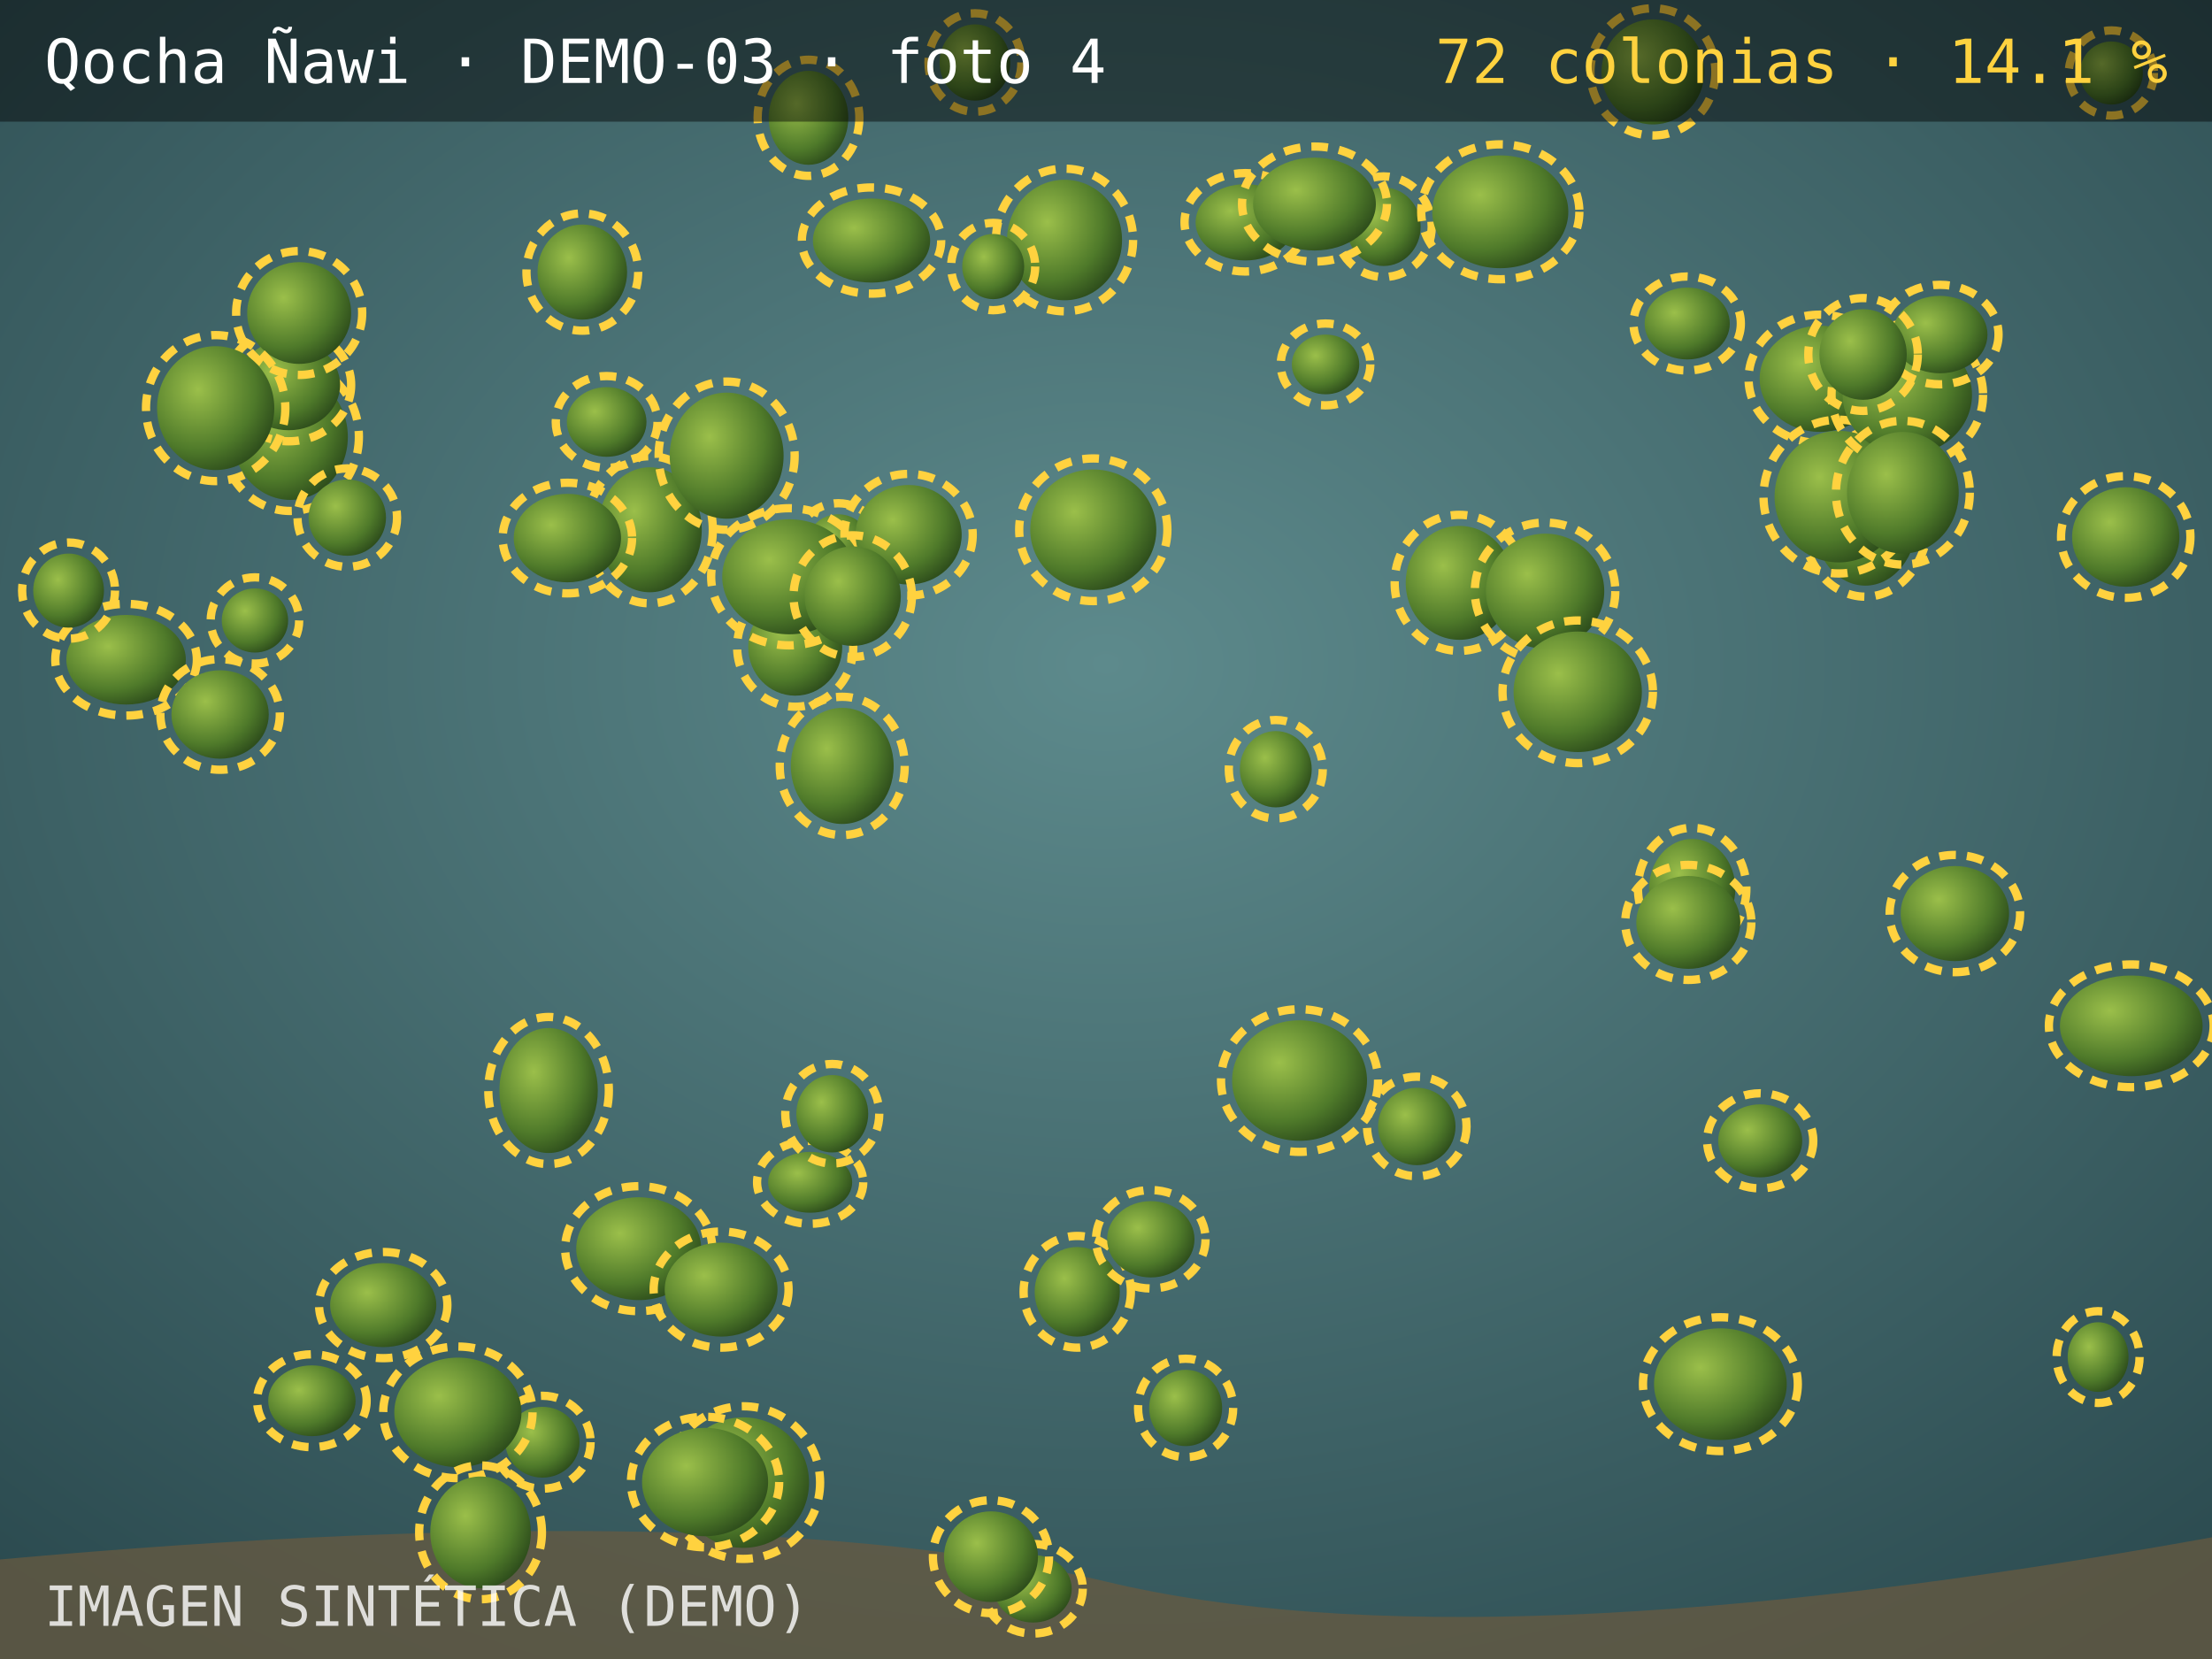
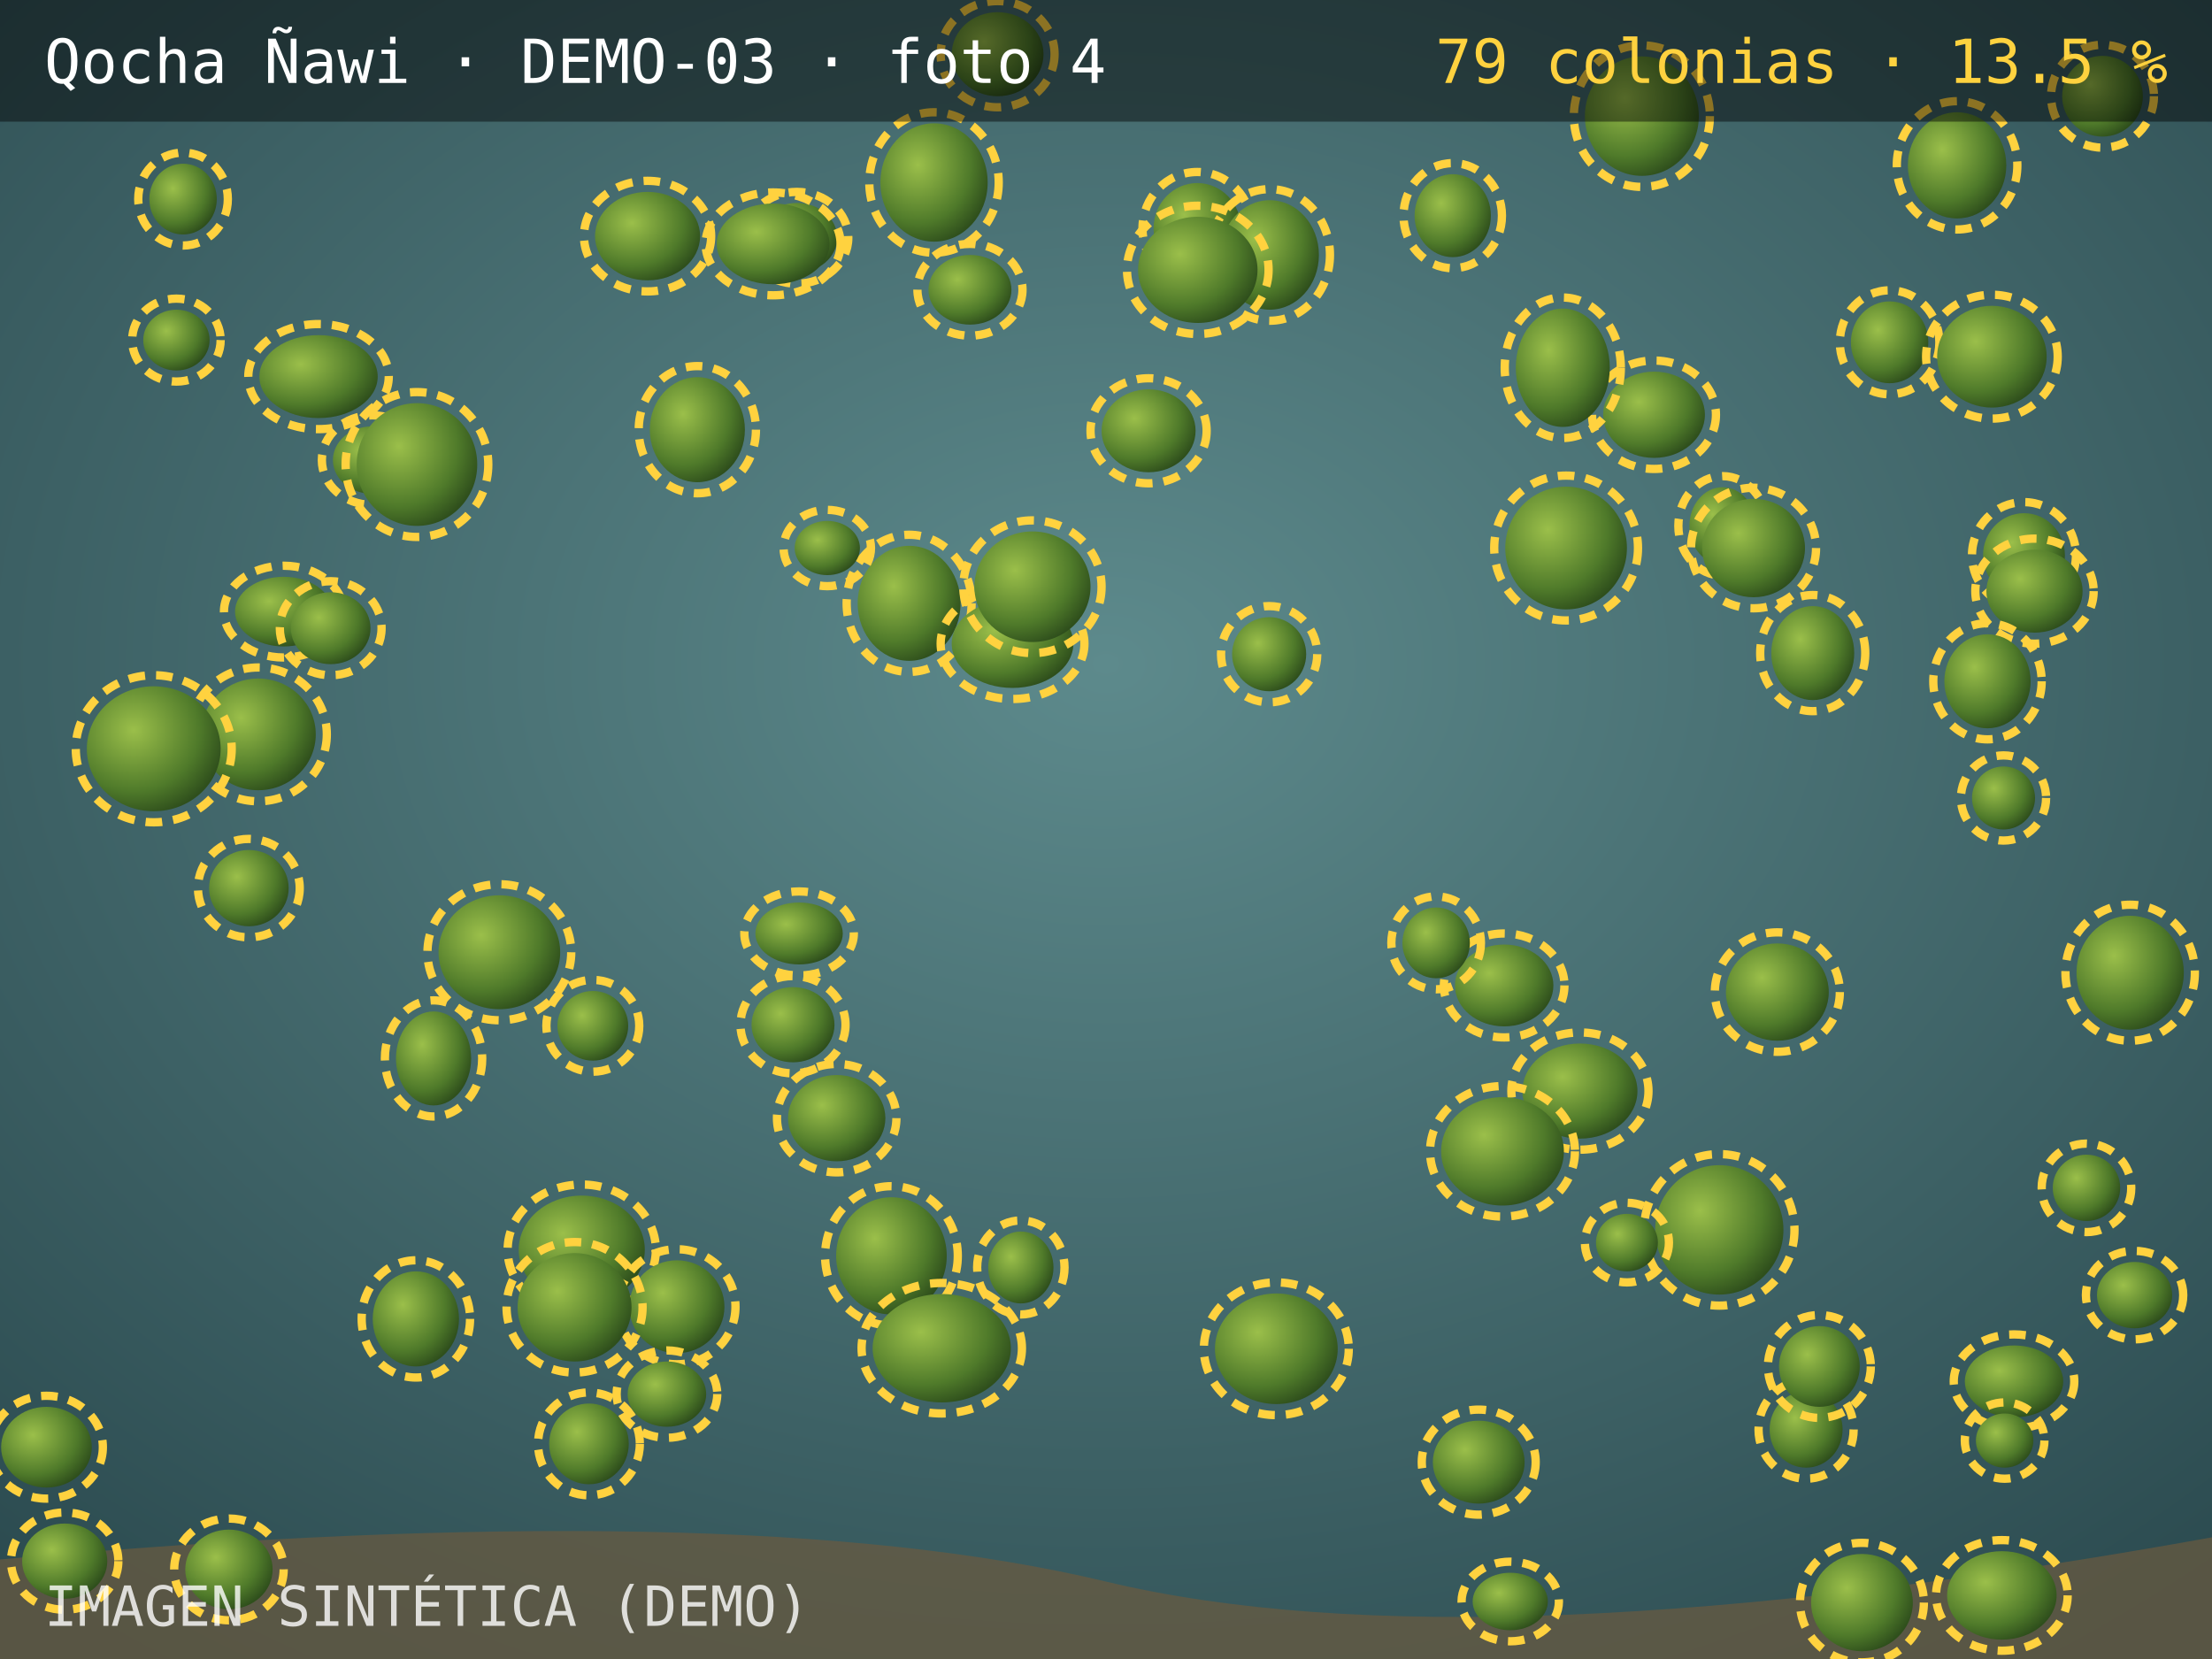
<svg xmlns="http://www.w3.org/2000/svg" viewBox="0 0 400 300">
  <defs>
    <radialGradient id="w" cx="50%" cy="40%" r="75%">
      <stop offset="0" stop-color="#5d8a8c" />
      <stop offset="1" stop-color="#2b4a4f" />
    </radialGradient>
    <radialGradient id="c" cx="35%" cy="35%" r="70%">
      <stop offset="0" stop-color="#9bbf4a" />
      <stop offset=".7" stop-color="#4f7a2a" />
      <stop offset="1" stop-color="#2f4f1c" />
    </radialGradient>
  </defs>
  <rect width="400" height="300" fill="url(#w)" />
  <path d="M0 282 Q 133.333 270 200 286 T 400 278 V 300 H 0 Z" fill="#6b5a3e" opacity=".7" />
  <g>
-     <ellipse cx="186.8" cy="287.3" rx="7" ry="6.1" fill="url(#c)" />
-     <ellipse cx="186.8" cy="287.3" rx="9" ry="8.1" fill="none" stroke="#ffd23f" stroke-width="1.5" stroke-dasharray="3 2" />
-   </g>
-   <g>
-     <ellipse cx="146.2" cy="21.3" rx="7.2" ry="8.5" fill="url(#c)" />
-     <ellipse cx="146.2" cy="21.3" rx="9.2" ry="10.5" fill="none" stroke="#ffd23f" stroke-width="1.5" stroke-dasharray="3 2" />
-   </g>
-   <g>
-     <ellipse cx="69.3" cy="236" rx="9.6" ry="7.6" fill="url(#c)" />
-     <ellipse cx="69.3" cy="236" rx="11.6" ry="9.6" fill="none" stroke="#ffd23f" stroke-width="1.5" stroke-dasharray="3 2" />
-   </g>
-   <g>
-     <ellipse cx="98.1" cy="260.8" rx="6.7" ry="6.4" fill="url(#c)" />
-     <ellipse cx="98.1" cy="260.8" rx="8.7" ry="8.4" fill="none" stroke="#ffd23f" stroke-width="1.5" stroke-dasharray="3 2" />
-   </g>
-   <g>
-     <ellipse cx="52.5" cy="79" rx="10.4" ry="11.4" fill="url(#c)" />
-     <ellipse cx="52.5" cy="79" rx="12.4" ry="13.4" fill="none" stroke="#ffd23f" stroke-width="1.5" stroke-dasharray="3 2" />
-   </g>
-   <g>
-     <ellipse cx="329.1" cy="68.5" rx="10.9" ry="9.6" fill="url(#c)" />
-     <ellipse cx="329.1" cy="68.5" rx="12.9" ry="11.6" fill="none" stroke="#ffd23f" stroke-width="1.5" stroke-dasharray="3 2" />
-   </g>
-   <g>
-     <ellipse cx="197.7" cy="95.8" rx="11.4" ry="10.9" fill="url(#c)" />
-     <ellipse cx="197.7" cy="95.8" rx="13.4" ry="12.9" fill="none" stroke="#ffd23f" stroke-width="1.5" stroke-dasharray="3 2" />
-   </g>
-   <g>
-     <ellipse cx="22.8" cy="119.3" rx="10.8" ry="8.1" fill="url(#c)" />
-     <ellipse cx="22.8" cy="119.3" rx="12.8" ry="10.1" fill="none" stroke="#ffd23f" stroke-width="1.5" stroke-dasharray="3 2" />
-   </g>
-   <g>
-     <ellipse cx="194.8" cy="233.6" rx="7.7" ry="8.1" fill="url(#c)" />
-     <ellipse cx="194.8" cy="233.6" rx="9.7" ry="10.1" fill="none" stroke="#ffd23f" stroke-width="1.5" stroke-dasharray="3 2" />
-   </g>
-   <g>
-     <ellipse cx="151.6" cy="98.5" rx="5.7" ry="5.5" fill="url(#c)" />
-     <ellipse cx="151.6" cy="98.5" rx="7.7" ry="7.5" fill="none" stroke="#ffd23f" stroke-width="1.5" stroke-dasharray="3 2" />
-   </g>
-   <g>
-     <ellipse cx="250.2" cy="41" rx="6.7" ry="7.1" fill="url(#c)" />
-     <ellipse cx="250.2" cy="41" rx="8.7" ry="9.1" fill="none" stroke="#ffd23f" stroke-width="1.5" stroke-dasharray="3 2" />
-   </g>
-   <g>
-     <ellipse cx="208.1" cy="224.1" rx="7.9" ry="6.9" fill="url(#c)" />
-     <ellipse cx="208.1" cy="224.1" rx="9.9" ry="8.9" fill="none" stroke="#ffd23f" stroke-width="1.5" stroke-dasharray="3 2" />
-   </g>
-   <g>
-     <ellipse cx="62.8" cy="93.6" rx="7" ry="6.9" fill="url(#c)" />
-     <ellipse cx="62.8" cy="93.6" rx="9" ry="8.9" fill="none" stroke="#ffd23f" stroke-width="1.5" stroke-dasharray="3 2" />
-   </g>
-   <g>
-     <ellipse cx="271.3" cy="38.3" rx="12.3" ry="10.2" fill="url(#c)" />
-     <ellipse cx="271.3" cy="38.3" rx="14.3" ry="12.2" fill="none" stroke="#ffd23f" stroke-width="1.5" stroke-dasharray="3 2" />
-   </g>
-   <g>
-     <ellipse cx="117.5" cy="95.8" rx="9.4" ry="11.3" fill="url(#c)" />
-     <ellipse cx="117.5" cy="95.8" rx="11.4" ry="13.3" fill="none" stroke="#ffd23f" stroke-width="1.5" stroke-dasharray="3 2" />
-   </g>
-   <g>
-     <ellipse cx="152.3" cy="138.5" rx="9.3" ry="10.5" fill="url(#c)" />
-     <ellipse cx="152.3" cy="138.5" rx="11.3" ry="12.5" fill="none" stroke="#ffd23f" stroke-width="1.5" stroke-dasharray="3 2" />
-   </g>
-   <g>
-     <ellipse cx="239.7" cy="65.9" rx="6.1" ry="5.4" fill="url(#c)" />
-     <ellipse cx="239.7" cy="65.9" rx="8.1" ry="7.4" fill="none" stroke="#ffd23f" stroke-width="1.5" stroke-dasharray="3 2" />
-   </g>
-   <g>
-     <ellipse cx="12.4" cy="106.8" rx="6.4" ry="6.7" fill="url(#c)" />
-     <ellipse cx="12.4" cy="106.8" rx="8.4" ry="8.7" fill="none" stroke="#ffd23f" stroke-width="1.5" stroke-dasharray="3 2" />
-   </g>
-   <g>
-     <ellipse cx="115.5" cy="225.8" rx="11.3" ry="9.3" fill="url(#c)" />
-     <ellipse cx="115.5" cy="225.8" rx="13.3" ry="11.3" fill="none" stroke="#ffd23f" stroke-width="1.5" stroke-dasharray="3 2" />
-   </g>
-   <g>
-     <ellipse cx="179.2" cy="281.5" rx="8.5" ry="8.2" fill="url(#c)" />
-     <ellipse cx="179.2" cy="281.5" rx="10.5" ry="10.2" fill="none" stroke="#ffd23f" stroke-width="1.5" stroke-dasharray="3 2" />
-   </g>
-   <g>
-     <ellipse cx="105.3" cy="49.2" rx="8.1" ry="8.6" fill="url(#c)" />
-     <ellipse cx="105.3" cy="49.2" rx="10.1" ry="10.6" fill="none" stroke="#ffd23f" stroke-width="1.5" stroke-dasharray="3 2" />
-   </g>
-   <g>
-     <ellipse cx="337.3" cy="94.1" rx="9.4" ry="11.8" fill="url(#c)" />
-     <ellipse cx="337.3" cy="94.1" rx="11.4" ry="13.8" fill="none" stroke="#ffd23f" stroke-width="1.5" stroke-dasharray="3 2" />
-   </g>
-   <g>
-     <ellipse cx="214.4" cy="254.6" rx="6.6" ry="6.9" fill="url(#c)" />
-     <ellipse cx="214.4" cy="254.6" rx="8.6" ry="8.9" fill="none" stroke="#ffd23f" stroke-width="1.5" stroke-dasharray="3 2" />
-   </g>
-   <g>
-     <ellipse cx="305.1" cy="58.5" rx="7.7" ry="6.5" fill="url(#c)" />
-     <ellipse cx="305.1" cy="58.5" rx="9.7" ry="8.5" fill="none" stroke="#ffd23f" stroke-width="1.5" stroke-dasharray="3 2" />
-   </g>
-   <g>
-     <ellipse cx="56.4" cy="253.3" rx="7.9" ry="6.4" fill="url(#c)" />
-     <ellipse cx="56.4" cy="253.3" rx="9.9" ry="8.4" fill="none" stroke="#ffd23f" stroke-width="1.5" stroke-dasharray="3 2" />
-   </g>
-   <g>
-     <ellipse cx="235" cy="195.4" rx="12.2" ry="10.9" fill="url(#c)" />
-     <ellipse cx="235" cy="195.4" rx="14.2" ry="12.9" fill="none" stroke="#ffd23f" stroke-width="1.5" stroke-dasharray="3 2" />
-   </g>
-   <g>
-     <ellipse cx="263.9" cy="105.4" rx="9.7" ry="10.3" fill="url(#c)" />
-     <ellipse cx="263.9" cy="105.4" rx="11.7" ry="12.3" fill="none" stroke="#ffd23f" stroke-width="1.5" stroke-dasharray="3 2" />
-   </g>
-   <g>
-     <ellipse cx="332.5" cy="89.8" rx="11.6" ry="11.9" fill="url(#c)" />
-     <ellipse cx="332.5" cy="89.8" rx="13.6" ry="13.9" fill="none" stroke="#ffd23f" stroke-width="1.5" stroke-dasharray="3 2" />
-   </g>
-   <g>
-     <ellipse cx="381.8" cy="13.2" rx="5.7" ry="5.7" fill="url(#c)" />
-     <ellipse cx="381.8" cy="13.2" rx="7.7" ry="7.7" fill="none" stroke="#ffd23f" stroke-width="1.5" stroke-dasharray="3 2" />
-   </g>
-   <g>
-     <ellipse cx="344.9" cy="71.4" rx="11.7" ry="10.8" fill="url(#c)" />
-     <ellipse cx="344.9" cy="71.4" rx="13.7" ry="12.8" fill="none" stroke="#ffd23f" stroke-width="1.5" stroke-dasharray="3 2" />
-   </g>
-   <g>
-     <ellipse cx="52.2" cy="69.6" rx="9.3" ry="8.2" fill="url(#c)" />
-     <ellipse cx="52.2" cy="69.6" rx="11.3" ry="10.2" fill="none" stroke="#ffd23f" stroke-width="1.5" stroke-dasharray="3 2" />
-   </g>
-   <g>
-     <ellipse cx="109.7" cy="76.3" rx="7.2" ry="6.3" fill="url(#c)" />
-     <ellipse cx="109.7" cy="76.3" rx="9.2" ry="8.3" fill="none" stroke="#ffd23f" stroke-width="1.5" stroke-dasharray="3 2" />
-   </g>
-   <g>
-     <ellipse cx="134.4" cy="268.1" rx="11.9" ry="11.8" fill="url(#c)" />
-     <ellipse cx="134.4" cy="268.1" rx="13.9" ry="13.8" fill="none" stroke="#ffd23f" stroke-width="1.5" stroke-dasharray="3 2" />
-   </g>
-   <g>
-     <ellipse cx="130.4" cy="233.2" rx="10.2" ry="8.5" fill="url(#c)" />
-     <ellipse cx="130.4" cy="233.2" rx="12.2" ry="10.5" fill="none" stroke="#ffd23f" stroke-width="1.5" stroke-dasharray="3 2" />
-   </g>
-   <g>
-     <ellipse cx="143.8" cy="117" rx="8.5" ry="8.8" fill="url(#c)" />
-     <ellipse cx="143.8" cy="117" rx="10.5" ry="10.8" fill="none" stroke="#ffd23f" stroke-width="1.5" stroke-dasharray="3 2" />
-   </g>
-   <g>
-     <ellipse cx="350.8" cy="60.5" rx="8.6" ry="7" fill="url(#c)" />
-     <ellipse cx="350.8" cy="60.5" rx="10.6" ry="9" fill="none" stroke="#ffd23f" stroke-width="1.5" stroke-dasharray="3 2" />
-   </g>
-   <g>
-     <ellipse cx="379.4" cy="245.4" rx="5.5" ry="6.3" fill="url(#c)" />
-     <ellipse cx="379.4" cy="245.4" rx="7.5" ry="8.3" fill="none" stroke="#ffd23f" stroke-width="1.5" stroke-dasharray="3 2" />
-   </g>
-   <g>
-     <ellipse cx="306" cy="160.7" rx="7.8" ry="9" fill="url(#c)" />
-     <ellipse cx="306" cy="160.7" rx="9.8" ry="11" fill="none" stroke="#ffd23f" stroke-width="1.5" stroke-dasharray="3 2" />
-   </g>
-   <g>
-     <ellipse cx="99.2" cy="197.2" rx="8.9" ry="11.3" fill="url(#c)" />
-     <ellipse cx="99.2" cy="197.2" rx="10.9" ry="13.3" fill="none" stroke="#ffd23f" stroke-width="1.5" stroke-dasharray="3 2" />
-   </g>
-   <g>
-     <ellipse cx="176.3" cy="11.3" rx="6.4" ry="6.9" fill="url(#c)" />
-     <ellipse cx="176.3" cy="11.3" rx="8.4" ry="8.9" fill="none" stroke="#ffd23f" stroke-width="1.5" stroke-dasharray="3 2" />
-   </g>
-   <g>
-     <ellipse cx="384.4" cy="97.1" rx="9.7" ry="9" fill="url(#c)" />
-     <ellipse cx="384.4" cy="97.1" rx="11.7" ry="11" fill="none" stroke="#ffd23f" stroke-width="1.5" stroke-dasharray="3 2" />
-   </g>
-   <g>
-     <ellipse cx="54.1" cy="56.6" rx="9.4" ry="9.2" fill="url(#c)" />
-     <ellipse cx="54.1" cy="56.6" rx="11.4" ry="11.2" fill="none" stroke="#ffd23f" stroke-width="1.5" stroke-dasharray="3 2" />
-   </g>
-   <g>
-     <ellipse cx="225.2" cy="40.2" rx="9" ry="6.9" fill="url(#c)" />
-     <ellipse cx="225.2" cy="40.2" rx="11" ry="8.9" fill="none" stroke="#ffd23f" stroke-width="1.5" stroke-dasharray="3 2" />
-   </g>
-   <g>
-     <ellipse cx="46.1" cy="112.2" rx="6" ry="5.8" fill="url(#c)" />
-     <ellipse cx="46.1" cy="112.2" rx="8" ry="7.8" fill="none" stroke="#ffd23f" stroke-width="1.5" stroke-dasharray="3 2" />
-   </g>
-   <g>
-     <ellipse cx="142.7" cy="104.3" rx="12.1" ry="10.4" fill="url(#c)" />
-     <ellipse cx="142.7" cy="104.3" rx="14.1" ry="12.4" fill="none" stroke="#ffd23f" stroke-width="1.5" stroke-dasharray="3 2" />
-   </g>
-   <g>
-     <ellipse cx="82.8" cy="255.4" rx="11.5" ry="9.9" fill="url(#c)" />
-     <ellipse cx="82.8" cy="255.4" rx="13.5" ry="11.9" fill="none" stroke="#ffd23f" stroke-width="1.5" stroke-dasharray="3 2" />
-   </g>
-   <g>
-     <ellipse cx="230.7" cy="139.1" rx="6.5" ry="6.9" fill="url(#c)" />
-     <ellipse cx="230.7" cy="139.1" rx="8.5" ry="8.9" fill="none" stroke="#ffd23f" stroke-width="1.5" stroke-dasharray="3 2" />
-   </g>
-   <g>
-     <ellipse cx="102.6" cy="97.3" rx="9.7" ry="8" fill="url(#c)" />
-     <ellipse cx="102.6" cy="97.3" rx="11.7" ry="10" fill="none" stroke="#ffd23f" stroke-width="1.5" stroke-dasharray="3 2" />
-   </g>
-   <g>
-     <ellipse cx="146.5" cy="213.8" rx="7.6" ry="5.5" fill="url(#c)" />
-     <ellipse cx="146.5" cy="213.8" rx="9.6" ry="7.5" fill="none" stroke="#ffd23f" stroke-width="1.5" stroke-dasharray="3 2" />
-   </g>
-   <g>
-     <ellipse cx="39.8" cy="129.2" rx="8.8" ry="8" fill="url(#c)" />
-     <ellipse cx="39.8" cy="129.2" rx="10.8" ry="10" fill="none" stroke="#ffd23f" stroke-width="1.5" stroke-dasharray="3 2" />
-   </g>
-   <g>
-     <ellipse cx="164.3" cy="96.7" rx="9.6" ry="9" fill="url(#c)" />
-     <ellipse cx="164.3" cy="96.7" rx="11.6" ry="11" fill="none" stroke="#ffd23f" stroke-width="1.5" stroke-dasharray="3 2" />
-   </g>
-   <g>
-     <ellipse cx="150.5" cy="201.4" rx="6.5" ry="7" fill="url(#c)" />
-     <ellipse cx="150.5" cy="201.4" rx="8.5" ry="9" fill="none" stroke="#ffd23f" stroke-width="1.5" stroke-dasharray="3 2" />
-   </g>
-   <g>
-     <ellipse cx="318.3" cy="206.3" rx="7.6" ry="6.6" fill="url(#c)" />
-     <ellipse cx="318.3" cy="206.3" rx="9.6" ry="8.6" fill="none" stroke="#ffd23f" stroke-width="1.5" stroke-dasharray="3 2" />
-   </g>
-   <g>
-     <ellipse cx="154.2" cy="107.8" rx="8.7" ry="9" fill="url(#c)" />
-     <ellipse cx="154.2" cy="107.8" rx="10.7" ry="11" fill="none" stroke="#ffd23f" stroke-width="1.5" stroke-dasharray="3 2" />
-   </g>
-   <g>
-     <ellipse cx="256.2" cy="203.7" rx="7" ry="7" fill="url(#c)" />
-     <ellipse cx="256.2" cy="203.7" rx="9" ry="9" fill="none" stroke="#ffd23f" stroke-width="1.5" stroke-dasharray="3 2" />
-   </g>
-   <g>
-     <ellipse cx="86.9" cy="277.1" rx="9.1" ry="10.1" fill="url(#c)" />
-     <ellipse cx="86.9" cy="277.1" rx="11.1" ry="12.1" fill="none" stroke="#ffd23f" stroke-width="1.5" stroke-dasharray="3 2" />
-   </g>
-   <g>
-     <ellipse cx="298.9" cy="13" rx="9.3" ry="9.5" fill="url(#c)" />
-     <ellipse cx="298.9" cy="13" rx="11.3" ry="11.5" fill="none" stroke="#ffd23f" stroke-width="1.5" stroke-dasharray="3 2" />
-   </g>
-   <g>
-     <ellipse cx="305.3" cy="166.8" rx="9.4" ry="8.4" fill="url(#c)" />
-     <ellipse cx="305.3" cy="166.8" rx="11.4" ry="10.4" fill="none" stroke="#ffd23f" stroke-width="1.5" stroke-dasharray="3 2" />
-   </g>
-   <g>
-     <ellipse cx="39" cy="73.8" rx="10.6" ry="11.2" fill="url(#c)" />
-     <ellipse cx="39" cy="73.8" rx="12.6" ry="13.2" fill="none" stroke="#ffd23f" stroke-width="1.5" stroke-dasharray="3 2" />
-   </g>
-   <g>
-     <ellipse cx="311.1" cy="250.3" rx="12" ry="10.1" fill="url(#c)" />
-     <ellipse cx="311.1" cy="250.3" rx="14" ry="12.1" fill="none" stroke="#ffd23f" stroke-width="1.5" stroke-dasharray="3 2" />
-   </g>
-   <g>
-     <ellipse cx="279.4" cy="106.9" rx="10.7" ry="10.4" fill="url(#c)" />
-     <ellipse cx="279.4" cy="106.9" rx="12.7" ry="12.4" fill="none" stroke="#ffd23f" stroke-width="1.5" stroke-dasharray="3 2" />
-   </g>
-   <g>
-     <ellipse cx="237.7" cy="36.9" rx="11.1" ry="8.4" fill="url(#c)" />
-     <ellipse cx="237.7" cy="36.9" rx="13.1" ry="10.4" fill="none" stroke="#ffd23f" stroke-width="1.5" stroke-dasharray="3 2" />
-   </g>
-   <g>
-     <ellipse cx="336.9" cy="64.1" rx="7.9" ry="8.2" fill="url(#c)" />
-     <ellipse cx="336.9" cy="64.1" rx="9.9" ry="10.2" fill="none" stroke="#ffd23f" stroke-width="1.5" stroke-dasharray="3 2" />
-   </g>
-   <g>
-     <ellipse cx="157.6" cy="43.5" rx="10.6" ry="7.6" fill="url(#c)" />
-     <ellipse cx="157.6" cy="43.5" rx="12.6" ry="9.6" fill="none" stroke="#ffd23f" stroke-width="1.5" stroke-dasharray="3 2" />
-   </g>
-   <g>
-     <ellipse cx="192.5" cy="43.4" rx="10.4" ry="10.9" fill="url(#c)" />
-     <ellipse cx="192.5" cy="43.4" rx="12.4" ry="12.9" fill="none" stroke="#ffd23f" stroke-width="1.5" stroke-dasharray="3 2" />
-   </g>
-   <g>
-     <ellipse cx="127.5" cy="268" rx="11.4" ry="9.8" fill="url(#c)" />
-     <ellipse cx="127.5" cy="268" rx="13.4" ry="11.8" fill="none" stroke="#ffd23f" stroke-width="1.5" stroke-dasharray="3 2" />
-   </g>
-   <g>
-     <ellipse cx="179.6" cy="48.2" rx="5.6" ry="5.9" fill="url(#c)" />
-     <ellipse cx="179.6" cy="48.2" rx="7.6" ry="7.9" fill="none" stroke="#ffd23f" stroke-width="1.5" stroke-dasharray="3 2" />
-   </g>
-   <g>
-     <ellipse cx="285.3" cy="125.1" rx="11.6" ry="10.9" fill="url(#c)" />
-     <ellipse cx="285.3" cy="125.1" rx="13.6" ry="12.9" fill="none" stroke="#ffd23f" stroke-width="1.5" stroke-dasharray="3 2" />
-   </g>
-   <g>
-     <ellipse cx="353.5" cy="165.2" rx="9.8" ry="8.6" fill="url(#c)" />
-     <ellipse cx="353.5" cy="165.2" rx="11.8" ry="10.6" fill="none" stroke="#ffd23f" stroke-width="1.5" stroke-dasharray="3 2" />
-   </g>
-   <g>
-     <ellipse cx="385.4" cy="185.5" rx="12.9" ry="9.1" fill="url(#c)" />
-     <ellipse cx="385.4" cy="185.5" rx="14.9" ry="11.1" fill="none" stroke="#ffd23f" stroke-width="1.5" stroke-dasharray="3 2" />
-   </g>
-   <g>
-     <ellipse cx="131.4" cy="82.4" rx="10.3" ry="11.4" fill="url(#c)" />
-     <ellipse cx="131.4" cy="82.4" rx="12.3" ry="13.4" fill="none" stroke="#ffd23f" stroke-width="1.5" stroke-dasharray="3 2" />
-   </g>
-   <g>
-     <ellipse cx="344.1" cy="89.1" rx="10.1" ry="11" fill="url(#c)" />
-     <ellipse cx="344.1" cy="89.1" rx="12.1" ry="13" fill="none" stroke="#ffd23f" stroke-width="1.5" stroke-dasharray="3 2" />
+     <ellipse cx="45" cy="160.6" rx="7.2" ry="6.9" fill="url(#c)" />
+     <ellipse cx="45" cy="160.6" rx="9.2" ry="8.9" fill="none" stroke="#ffd23f" stroke-width="1.5" stroke-dasharray="3 2" />
+   </g>
+   <g>
+     <ellipse cx="105.2" cy="226" rx="11.4" ry="9.8" fill="url(#c)" />
+     <ellipse cx="105.2" cy="226" rx="13.4" ry="11.8" fill="none" stroke="#ffd23f" stroke-width="1.5" stroke-dasharray="3 2" />
+   </g>
+   <g>
+     <ellipse cx="144.1" cy="43" rx="7.3" ry="6.3" fill="url(#c)" />
+     <ellipse cx="144.1" cy="43" rx="9.3" ry="8.3" fill="none" stroke="#ffd23f" stroke-width="1.5" stroke-dasharray="3 2" />
+   </g>
+   <g>
+     <ellipse cx="385.2" cy="175.9" rx="9.7" ry="10.3" fill="url(#c)" />
+     <ellipse cx="385.2" cy="175.9" rx="11.7" ry="12.3" fill="none" stroke="#ffd23f" stroke-width="1.5" stroke-dasharray="3 2" />
+   </g>
+   <g>
+     <ellipse cx="285.7" cy="197.3" rx="10.4" ry="8.6" fill="url(#c)" />
+     <ellipse cx="285.7" cy="197.3" rx="12.4" ry="10.6" fill="none" stroke="#ffd23f" stroke-width="1.5" stroke-dasharray="3 2" />
+   </g>
+   <g>
+     <ellipse cx="364.2" cy="249.8" rx="8.9" ry="6.5" fill="url(#c)" />
+     <ellipse cx="364.2" cy="249.8" rx="10.9" ry="8.5" fill="none" stroke="#ffd23f" stroke-width="1.5" stroke-dasharray="3 2" />
+   </g>
+   <g>
+     <ellipse cx="41.4" cy="283.8" rx="7.9" ry="7.2" fill="url(#c)" />
+     <ellipse cx="41.4" cy="283.8" rx="9.9" ry="9.2" fill="none" stroke="#ffd23f" stroke-width="1.5" stroke-dasharray="3 2" />
+   </g>
+   <g>
+     <ellipse cx="362.5" cy="260.5" rx="5.2" ry="4.9" fill="url(#c)" />
+     <ellipse cx="362.5" cy="260.5" rx="7.2" ry="6.9" fill="none" stroke="#ffd23f" stroke-width="1.5" stroke-dasharray="3 2" />
+   </g>
+   <g>
+     <ellipse cx="262.7" cy="39" rx="6.9" ry="7.5" fill="url(#c)" />
+     <ellipse cx="262.7" cy="39" rx="8.9" ry="9.5" fill="none" stroke="#ffd23f" stroke-width="1.5" stroke-dasharray="3 2" />
+   </g>
+   <g>
+     <ellipse cx="67.3" cy="83.2" rx="7.1" ry="6.1" fill="url(#c)" />
+     <ellipse cx="67.3" cy="83.2" rx="9.1" ry="8.1" fill="none" stroke="#ffd23f" stroke-width="1.5" stroke-dasharray="3 2" />
+   </g>
+   <g>
+     <ellipse cx="366" cy="100.4" rx="7.4" ry="7.6" fill="url(#c)" />
+     <ellipse cx="366" cy="100.4" rx="9.4" ry="9.6" fill="none" stroke="#ffd23f" stroke-width="1.5" stroke-dasharray="3 2" />
+   </g>
+   <g>
+     <ellipse cx="283.2" cy="99.1" rx="11" ry="11.1" fill="url(#c)" />
+     <ellipse cx="283.2" cy="99.1" rx="13" ry="13.1" fill="none" stroke="#ffd23f" stroke-width="1.5" stroke-dasharray="3 2" />
+   </g>
+   <g>
+     <ellipse cx="164.4" cy="109.1" rx="9.3" ry="10.4" fill="url(#c)" />
+     <ellipse cx="164.4" cy="109.1" rx="11.3" ry="12.4" fill="none" stroke="#ffd23f" stroke-width="1.5" stroke-dasharray="3 2" />
+   </g>
+   <g>
+     <ellipse cx="106.5" cy="261.1" rx="7.2" ry="7.3" fill="url(#c)" />
+     <ellipse cx="106.5" cy="261.1" rx="9.2" ry="9.3" fill="none" stroke="#ffd23f" stroke-width="1.5" stroke-dasharray="3 2" />
+   </g>
+   <g>
+     <ellipse cx="11.7" cy="282.3" rx="7.7" ry="6.8" fill="url(#c)" />
+     <ellipse cx="11.7" cy="282.3" rx="9.7" ry="8.8" fill="none" stroke="#ffd23f" stroke-width="1.5" stroke-dasharray="3 2" />
+   </g>
+   <g>
+     <ellipse cx="161.2" cy="227.1" rx="10" ry="10.6" fill="url(#c)" />
+     <ellipse cx="161.2" cy="227.1" rx="12" ry="12.6" fill="none" stroke="#ffd23f" stroke-width="1.5" stroke-dasharray="3 2" />
+   </g>
+   <g>
+     <ellipse cx="299.1" cy="75" rx="9.2" ry="7.8" fill="url(#c)" />
+     <ellipse cx="299.1" cy="75" rx="11.2" ry="9.8" fill="none" stroke="#ffd23f" stroke-width="1.5" stroke-dasharray="3 2" />
+   </g>
+   <g>
+     <ellipse cx="46.7" cy="132.8" rx="10.4" ry="10.1" fill="url(#c)" />
+     <ellipse cx="46.7" cy="132.8" rx="12.4" ry="12.1" fill="none" stroke="#ffd23f" stroke-width="1.5" stroke-dasharray="3 2" />
+   </g>
+   <g>
+     <ellipse cx="273.1" cy="289.6" rx="6.8" ry="5.2" fill="url(#c)" />
+     <ellipse cx="273.1" cy="289.6" rx="8.8" ry="7.2" fill="none" stroke="#ffd23f" stroke-width="1.5" stroke-dasharray="3 2" />
+   </g>
+   <g>
+     <ellipse cx="216.5" cy="41.3" rx="7.9" ry="8.2" fill="url(#c)" />
+     <ellipse cx="216.5" cy="41.3" rx="9.9" ry="10.2" fill="none" stroke="#ffd23f" stroke-width="1.5" stroke-dasharray="3 2" />
+   </g>
+   <g>
+     <ellipse cx="144.5" cy="168.8" rx="7.9" ry="5.6" fill="url(#c)" />
+     <ellipse cx="144.5" cy="168.8" rx="9.9" ry="7.6" fill="none" stroke="#ffd23f" stroke-width="1.5" stroke-dasharray="3 2" />
+   </g>
+   <g>
+     <ellipse cx="33.1" cy="36" rx="6.1" ry="6.4" fill="url(#c)" />
+     <ellipse cx="33.1" cy="36" rx="8.1" ry="8.4" fill="none" stroke="#ffd23f" stroke-width="1.5" stroke-dasharray="3 2" />
+   </g>
+   <g>
+     <ellipse cx="367.9" cy="106.9" rx="8.7" ry="7.5" fill="url(#c)" />
+     <ellipse cx="367.9" cy="106.9" rx="10.7" ry="9.5" fill="none" stroke="#ffd23f" stroke-width="1.5" stroke-dasharray="3 2" />
+   </g>
+   <g>
+     <ellipse cx="341.7" cy="61.9" rx="7" ry="7.4" fill="url(#c)" />
+     <ellipse cx="341.7" cy="61.9" rx="9" ry="9.4" fill="none" stroke="#ffd23f" stroke-width="1.5" stroke-dasharray="3 2" />
+   </g>
+   <g>
+     <ellipse cx="90.3" cy="172.2" rx="11" ry="10.3" fill="url(#c)" />
+     <ellipse cx="90.3" cy="172.2" rx="13" ry="12.3" fill="none" stroke="#ffd23f" stroke-width="1.5" stroke-dasharray="3 2" />
+   </g>
+   <g>
+     <ellipse cx="207.7" cy="77.9" rx="8.5" ry="7.5" fill="url(#c)" />
+     <ellipse cx="207.7" cy="77.9" rx="10.5" ry="9.5" fill="none" stroke="#ffd23f" stroke-width="1.5" stroke-dasharray="3 2" />
+   </g>
+   <g>
+     <ellipse cx="51.3" cy="110.6" rx="8.8" ry="6.3" fill="url(#c)" />
+     <ellipse cx="51.3" cy="110.6" rx="10.8" ry="8.3" fill="none" stroke="#ffd23f" stroke-width="1.5" stroke-dasharray="3 2" />
+   </g>
+   <g>
+     <ellipse cx="168.9" cy="33" rx="9.7" ry="10.7" fill="url(#c)" />
+     <ellipse cx="168.9" cy="33" rx="11.7" ry="12.7" fill="none" stroke="#ffd23f" stroke-width="1.5" stroke-dasharray="3 2" />
+   </g>
+   <g>
+     <ellipse cx="359.4" cy="123.2" rx="7.8" ry="8.5" fill="url(#c)" />
+     <ellipse cx="359.4" cy="123.2" rx="9.8" ry="10.5" fill="none" stroke="#ffd23f" stroke-width="1.5" stroke-dasharray="3 2" />
+   </g>
+   <g>
+     <ellipse cx="59.8" cy="113.6" rx="7.2" ry="6.5" fill="url(#c)" />
+     <ellipse cx="59.8" cy="113.6" rx="9.2" ry="8.5" fill="none" stroke="#ffd23f" stroke-width="1.5" stroke-dasharray="3 2" />
+   </g>
+   <g>
+     <ellipse cx="122.4" cy="236.3" rx="8.6" ry="8.4" fill="url(#c)" />
+     <ellipse cx="122.4" cy="236.3" rx="10.6" ry="10.4" fill="none" stroke="#ffd23f" stroke-width="1.5" stroke-dasharray="3 2" />
+   </g>
+   <g>
+     <ellipse cx="183.1" cy="116.4" rx="11" ry="8" fill="url(#c)" />
+     <ellipse cx="183.1" cy="116.4" rx="13" ry="10" fill="none" stroke="#ffd23f" stroke-width="1.5" stroke-dasharray="3 2" />
+   </g>
+   <g>
+     <ellipse cx="78.4" cy="191.4" rx="6.8" ry="8.5" fill="url(#c)" />
+     <ellipse cx="78.4" cy="191.4" rx="8.8" ry="10.5" fill="none" stroke="#ffd23f" stroke-width="1.5" stroke-dasharray="3 2" />
+   </g>
+   <g>
+     <ellipse cx="282.6" cy="66.5" rx="8.5" ry="10.7" fill="url(#c)" />
+     <ellipse cx="282.6" cy="66.5" rx="10.5" ry="12.7" fill="none" stroke="#ffd23f" stroke-width="1.5" stroke-dasharray="3 2" />
+   </g>
+   <g>
+     <ellipse cx="310.9" cy="222.4" rx="11.6" ry="11.7" fill="url(#c)" />
+     <ellipse cx="310.9" cy="222.4" rx="13.6" ry="13.7" fill="none" stroke="#ffd23f" stroke-width="1.5" stroke-dasharray="3 2" />
+   </g>
+   <g>
+     <ellipse cx="184.6" cy="229.2" rx="5.9" ry="6.5" fill="url(#c)" />
+     <ellipse cx="184.6" cy="229.2" rx="7.9" ry="8.5" fill="none" stroke="#ffd23f" stroke-width="1.5" stroke-dasharray="3 2" />
+   </g>
+   <g>
+     <ellipse cx="353.9" cy="29.9" rx="8.9" ry="9.6" fill="url(#c)" />
+     <ellipse cx="353.9" cy="29.9" rx="10.9" ry="11.6" fill="none" stroke="#ffd23f" stroke-width="1.5" stroke-dasharray="3 2" />
+   </g>
+   <g>
+     <ellipse cx="386" cy="234.2" rx="6.8" ry="6" fill="url(#c)" />
+     <ellipse cx="386" cy="234.2" rx="8.8" ry="8" fill="none" stroke="#ffd23f" stroke-width="1.5" stroke-dasharray="3 2" />
+   </g>
+   <g>
+     <ellipse cx="271.7" cy="208.2" rx="11.1" ry="9.8" fill="url(#c)" />
+     <ellipse cx="271.7" cy="208.2" rx="13.1" ry="11.8" fill="none" stroke="#ffd23f" stroke-width="1.5" stroke-dasharray="3 2" />
+   </g>
+   <g>
+     <ellipse cx="272" cy="178.2" rx="8.9" ry="7.4" fill="url(#c)" />
+     <ellipse cx="272" cy="178.2" rx="10.9" ry="9.4" fill="none" stroke="#ffd23f" stroke-width="1.5" stroke-dasharray="3 2" />
+   </g>
+   <g>
+     <ellipse cx="120.6" cy="252.1" rx="7.1" ry="5.9" fill="url(#c)" />
+     <ellipse cx="120.6" cy="252.1" rx="9.1" ry="7.9" fill="none" stroke="#ffd23f" stroke-width="1.5" stroke-dasharray="3 2" />
+   </g>
+   <g>
+     <ellipse cx="229.5" cy="118.3" rx="6.7" ry="6.7" fill="url(#c)" />
+     <ellipse cx="229.5" cy="118.3" rx="8.7" ry="8.7" fill="none" stroke="#ffd23f" stroke-width="1.5" stroke-dasharray="3 2" />
+   </g>
+   <g>
+     <ellipse cx="362.3" cy="144.3" rx="5.7" ry="5.7" fill="url(#c)" />
+     <ellipse cx="362.3" cy="144.3" rx="7.7" ry="7.7" fill="none" stroke="#ffd23f" stroke-width="1.5" stroke-dasharray="3 2" />
+   </g>
+   <g>
+     <ellipse cx="311.5" cy="95.1" rx="6" ry="7" fill="url(#c)" />
+     <ellipse cx="311.5" cy="95.1" rx="8" ry="9" fill="none" stroke="#ffd23f" stroke-width="1.5" stroke-dasharray="3 2" />
+   </g>
+   <g>
+     <ellipse cx="27.8" cy="135.4" rx="12.1" ry="11.3" fill="url(#c)" />
+     <ellipse cx="27.8" cy="135.4" rx="14.1" ry="13.3" fill="none" stroke="#ffd23f" stroke-width="1.5" stroke-dasharray="3 2" />
+   </g>
+   <g>
+     <ellipse cx="377.3" cy="214.8" rx="6.1" ry="6" fill="url(#c)" />
+     <ellipse cx="377.3" cy="214.8" rx="8.1" ry="8" fill="none" stroke="#ffd23f" stroke-width="1.5" stroke-dasharray="3 2" />
+   </g>
+   <g>
+     <ellipse cx="267.4" cy="264.4" rx="8.3" ry="7.5" fill="url(#c)" />
+     <ellipse cx="267.4" cy="264.4" rx="10.3" ry="9.5" fill="none" stroke="#ffd23f" stroke-width="1.5" stroke-dasharray="3 2" />
+   </g>
+   <g>
+     <ellipse cx="362" cy="288.5" rx="9.9" ry="8" fill="url(#c)" />
+     <ellipse cx="362" cy="288.5" rx="11.9" ry="10" fill="none" stroke="#ffd23f" stroke-width="1.5" stroke-dasharray="3 2" />
+   </g>
+   <g>
+     <ellipse cx="317.1" cy="99.1" rx="9.3" ry="8.9" fill="url(#c)" />
+     <ellipse cx="317.1" cy="99.1" rx="11.3" ry="10.9" fill="none" stroke="#ffd23f" stroke-width="1.5" stroke-dasharray="3 2" />
+   </g>
+   <g>
+     <ellipse cx="326.6" cy="258.5" rx="6.6" ry="6.9" fill="url(#c)" />
+     <ellipse cx="326.6" cy="258.5" rx="8.6" ry="8.9" fill="none" stroke="#ffd23f" stroke-width="1.5" stroke-dasharray="3 2" />
+   </g>
+   <g>
+     <ellipse cx="175.4" cy="52.4" rx="7.5" ry="6.3" fill="url(#c)" />
+     <ellipse cx="175.4" cy="52.4" rx="9.5" ry="8.3" fill="none" stroke="#ffd23f" stroke-width="1.5" stroke-dasharray="3 2" />
+   </g>
+   <g>
+     <ellipse cx="259.7" cy="170.5" rx="6.1" ry="6.4" fill="url(#c)" />
+     <ellipse cx="259.7" cy="170.5" rx="8.1" ry="8.4" fill="none" stroke="#ffd23f" stroke-width="1.5" stroke-dasharray="3 2" />
+   </g>
+   <g>
+     <ellipse cx="294.2" cy="224.7" rx="5.6" ry="5.2" fill="url(#c)" />
+     <ellipse cx="294.2" cy="224.7" rx="7.6" ry="7.2" fill="none" stroke="#ffd23f" stroke-width="1.5" stroke-dasharray="3 2" />
+   </g>
+   <g>
+     <ellipse cx="327.8" cy="118.1" rx="7.5" ry="8.5" fill="url(#c)" />
+     <ellipse cx="327.8" cy="118.1" rx="9.5" ry="10.5" fill="none" stroke="#ffd23f" stroke-width="1.5" stroke-dasharray="3 2" />
+   </g>
+   <g>
+     <ellipse cx="329" cy="247.1" rx="7.3" ry="7.3" fill="url(#c)" />
+     <ellipse cx="329" cy="247.1" rx="9.3" ry="9.3" fill="none" stroke="#ffd23f" stroke-width="1.5" stroke-dasharray="3 2" />
+   </g>
+   <g>
+     <ellipse cx="75.4" cy="84" rx="10.9" ry="11.1" fill="url(#c)" />
+     <ellipse cx="75.4" cy="84" rx="12.9" ry="13.1" fill="none" stroke="#ffd23f" stroke-width="1.5" stroke-dasharray="3 2" />
+   </g>
+   <g>
+     <ellipse cx="57.6" cy="68.1" rx="10.7" ry="7.5" fill="url(#c)" />
+     <ellipse cx="57.6" cy="68.1" rx="12.7" ry="9.5" fill="none" stroke="#ffd23f" stroke-width="1.5" stroke-dasharray="3 2" />
+   </g>
+   <g>
+     <ellipse cx="149.6" cy="99.1" rx="5.9" ry="4.9" fill="url(#c)" />
+     <ellipse cx="149.6" cy="99.1" rx="7.9" ry="6.9" fill="none" stroke="#ffd23f" stroke-width="1.5" stroke-dasharray="3 2" />
+   </g>
+   <g>
+     <ellipse cx="31.9" cy="61.5" rx="6" ry="5.5" fill="url(#c)" />
+     <ellipse cx="31.9" cy="61.5" rx="8" ry="7.5" fill="none" stroke="#ffd23f" stroke-width="1.5" stroke-dasharray="3 2" />
+   </g>
+   <g>
+     <ellipse cx="117.1" cy="42.7" rx="9.5" ry="8" fill="url(#c)" />
+     <ellipse cx="117.1" cy="42.7" rx="11.5" ry="10" fill="none" stroke="#ffd23f" stroke-width="1.5" stroke-dasharray="3 2" />
+   </g>
+   <g>
+     <ellipse cx="103.9" cy="236.4" rx="10.3" ry="9.8" fill="url(#c)" />
+     <ellipse cx="103.9" cy="236.4" rx="12.3" ry="11.8" fill="none" stroke="#ffd23f" stroke-width="1.5" stroke-dasharray="3 2" />
+   </g>
+   <g>
+     <ellipse cx="126.1" cy="77.7" rx="8.6" ry="9.5" fill="url(#c)" />
+     <ellipse cx="126.1" cy="77.7" rx="10.6" ry="11.5" fill="none" stroke="#ffd23f" stroke-width="1.5" stroke-dasharray="3 2" />
+   </g>
+   <g>
+     <ellipse cx="229.6" cy="46.1" rx="8.9" ry="9.9" fill="url(#c)" />
+     <ellipse cx="229.6" cy="46.1" rx="10.9" ry="11.9" fill="none" stroke="#ffd23f" stroke-width="1.5" stroke-dasharray="3 2" />
+   </g>
+   <g>
+     <ellipse cx="296.9" cy="21" rx="10.3" ry="10.8" fill="url(#c)" />
+     <ellipse cx="296.9" cy="21" rx="12.3" ry="12.8" fill="none" stroke="#ffd23f" stroke-width="1.5" stroke-dasharray="3 2" />
+   </g>
+   <g>
+     <ellipse cx="8.4" cy="261.7" rx="8.2" ry="7.3" fill="url(#c)" />
+     <ellipse cx="8.4" cy="261.7" rx="10.2" ry="9.3" fill="none" stroke="#ffd23f" stroke-width="1.5" stroke-dasharray="3 2" />
+   </g>
+   <g>
+     <ellipse cx="321.4" cy="179.4" rx="9.3" ry="8.8" fill="url(#c)" />
+     <ellipse cx="321.4" cy="179.4" rx="11.3" ry="10.8" fill="none" stroke="#ffd23f" stroke-width="1.5" stroke-dasharray="3 2" />
+   </g>
+   <g>
+     <ellipse cx="180.4" cy="9.8" rx="8.3" ry="7.6" fill="url(#c)" />
+     <ellipse cx="180.4" cy="9.8" rx="10.3" ry="9.6" fill="none" stroke="#ffd23f" stroke-width="1.5" stroke-dasharray="3 2" />
+   </g>
+   <g>
+     <ellipse cx="186.7" cy="106.1" rx="10.5" ry="10" fill="url(#c)" />
+     <ellipse cx="186.7" cy="106.1" rx="12.5" ry="12" fill="none" stroke="#ffd23f" stroke-width="1.5" stroke-dasharray="3 2" />
+   </g>
+   <g>
+     <ellipse cx="230.8" cy="243.9" rx="11.1" ry="10" fill="url(#c)" />
+     <ellipse cx="230.8" cy="243.9" rx="13.1" ry="12" fill="none" stroke="#ffd23f" stroke-width="1.5" stroke-dasharray="3 2" />
+   </g>
+   <g>
+     <ellipse cx="107.2" cy="185.5" rx="6.4" ry="6.3" fill="url(#c)" />
+     <ellipse cx="107.2" cy="185.5" rx="8.4" ry="8.3" fill="none" stroke="#ffd23f" stroke-width="1.5" stroke-dasharray="3 2" />
+   </g>
+   <g>
+     <ellipse cx="139.8" cy="44.1" rx="10.2" ry="7.3" fill="url(#c)" />
+     <ellipse cx="139.8" cy="44.1" rx="12.2" ry="9.3" fill="none" stroke="#ffd23f" stroke-width="1.5" stroke-dasharray="3 2" />
+   </g>
+   <g>
+     <ellipse cx="151.3" cy="202.2" rx="8.8" ry="7.8" fill="url(#c)" />
+     <ellipse cx="151.3" cy="202.2" rx="10.8" ry="9.8" fill="none" stroke="#ffd23f" stroke-width="1.5" stroke-dasharray="3 2" />
+   </g>
+   <g>
+     <ellipse cx="216.6" cy="48.8" rx="10.8" ry="9.6" fill="url(#c)" />
+     <ellipse cx="216.6" cy="48.8" rx="12.8" ry="11.6" fill="none" stroke="#ffd23f" stroke-width="1.5" stroke-dasharray="3 2" />
+   </g>
+   <g>
+     <ellipse cx="336.7" cy="289.8" rx="9.2" ry="8.8" fill="url(#c)" />
+     <ellipse cx="336.7" cy="289.8" rx="11.2" ry="10.8" fill="none" stroke="#ffd23f" stroke-width="1.5" stroke-dasharray="3 2" />
+   </g>
+   <g>
+     <ellipse cx="75.2" cy="238.5" rx="7.8" ry="8.6" fill="url(#c)" />
+     <ellipse cx="75.2" cy="238.5" rx="9.8" ry="10.6" fill="none" stroke="#ffd23f" stroke-width="1.5" stroke-dasharray="3 2" />
+   </g>
+   <g>
+     <ellipse cx="380.2" cy="17.4" rx="7.3" ry="7.3" fill="url(#c)" />
+     <ellipse cx="380.2" cy="17.4" rx="9.3" ry="9.3" fill="none" stroke="#ffd23f" stroke-width="1.5" stroke-dasharray="3 2" />
+   </g>
+   <g>
+     <ellipse cx="170.3" cy="243.8" rx="12.5" ry="9.8" fill="url(#c)" />
+     <ellipse cx="170.3" cy="243.8" rx="14.5" ry="11.8" fill="none" stroke="#ffd23f" stroke-width="1.5" stroke-dasharray="3 2" />
+   </g>
+   <g>
+     <ellipse cx="143.4" cy="185.3" rx="7.5" ry="6.8" fill="url(#c)" />
+     <ellipse cx="143.4" cy="185.3" rx="9.5" ry="8.8" fill="none" stroke="#ffd23f" stroke-width="1.5" stroke-dasharray="3 2" />
+   </g>
+   <g>
+     <ellipse cx="360.2" cy="64.5" rx="9.9" ry="9.2" fill="url(#c)" />
+     <ellipse cx="360.2" cy="64.5" rx="11.9" ry="11.2" fill="none" stroke="#ffd23f" stroke-width="1.5" stroke-dasharray="3 2" />
  </g>
  <rect x="0" y="0" width="400" height="22" fill="#000" opacity=".45" />
  <text x="8" y="15" font-family="monospace" font-size="11" fill="#fff">Qocha Ñawi · DEMO-03 · foto 4</text>
-   <text x="392" y="15" font-family="monospace" font-size="11" fill="#ffd23f" text-anchor="end">72 colonias · 14.1 %</text>
+   <text x="392" y="15" font-family="monospace" font-size="11" fill="#ffd23f" text-anchor="end">79 colonias · 13.5 %</text>
  <text x="8" y="294" font-family="monospace" font-size="10" fill="#fff" opacity=".8">IMAGEN SINTÉTICA (DEMO)</text>
</svg>
